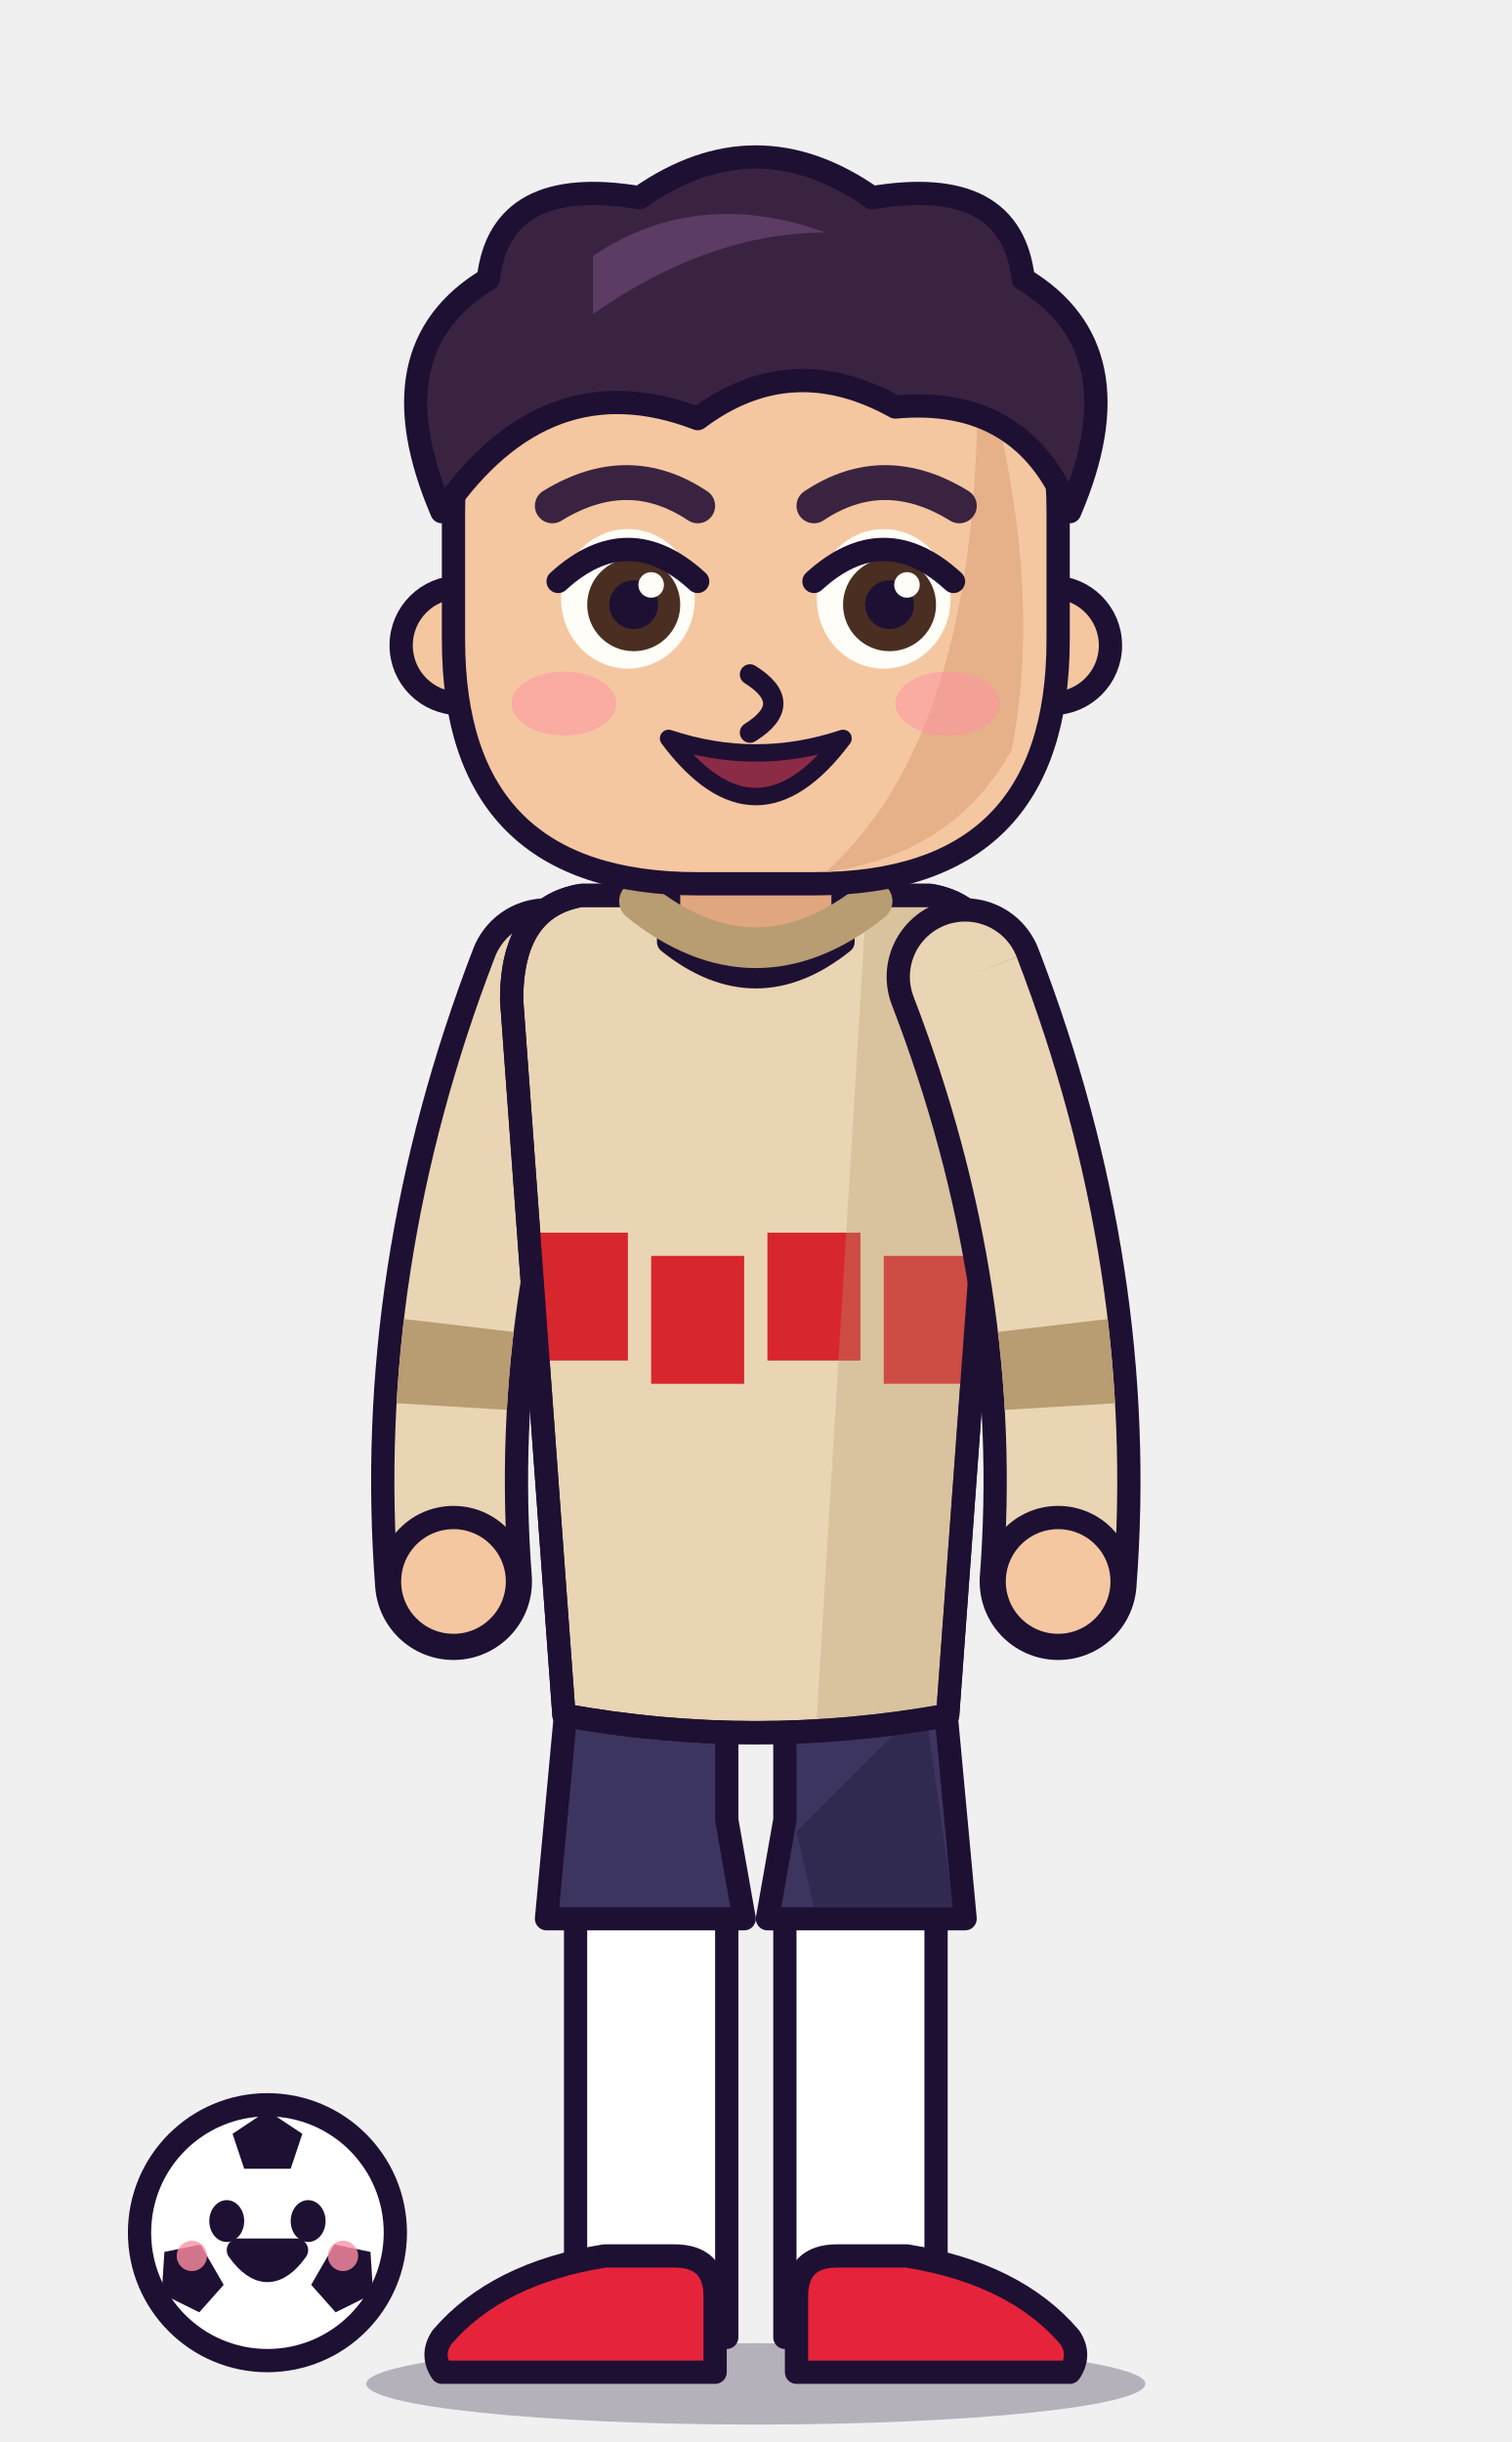
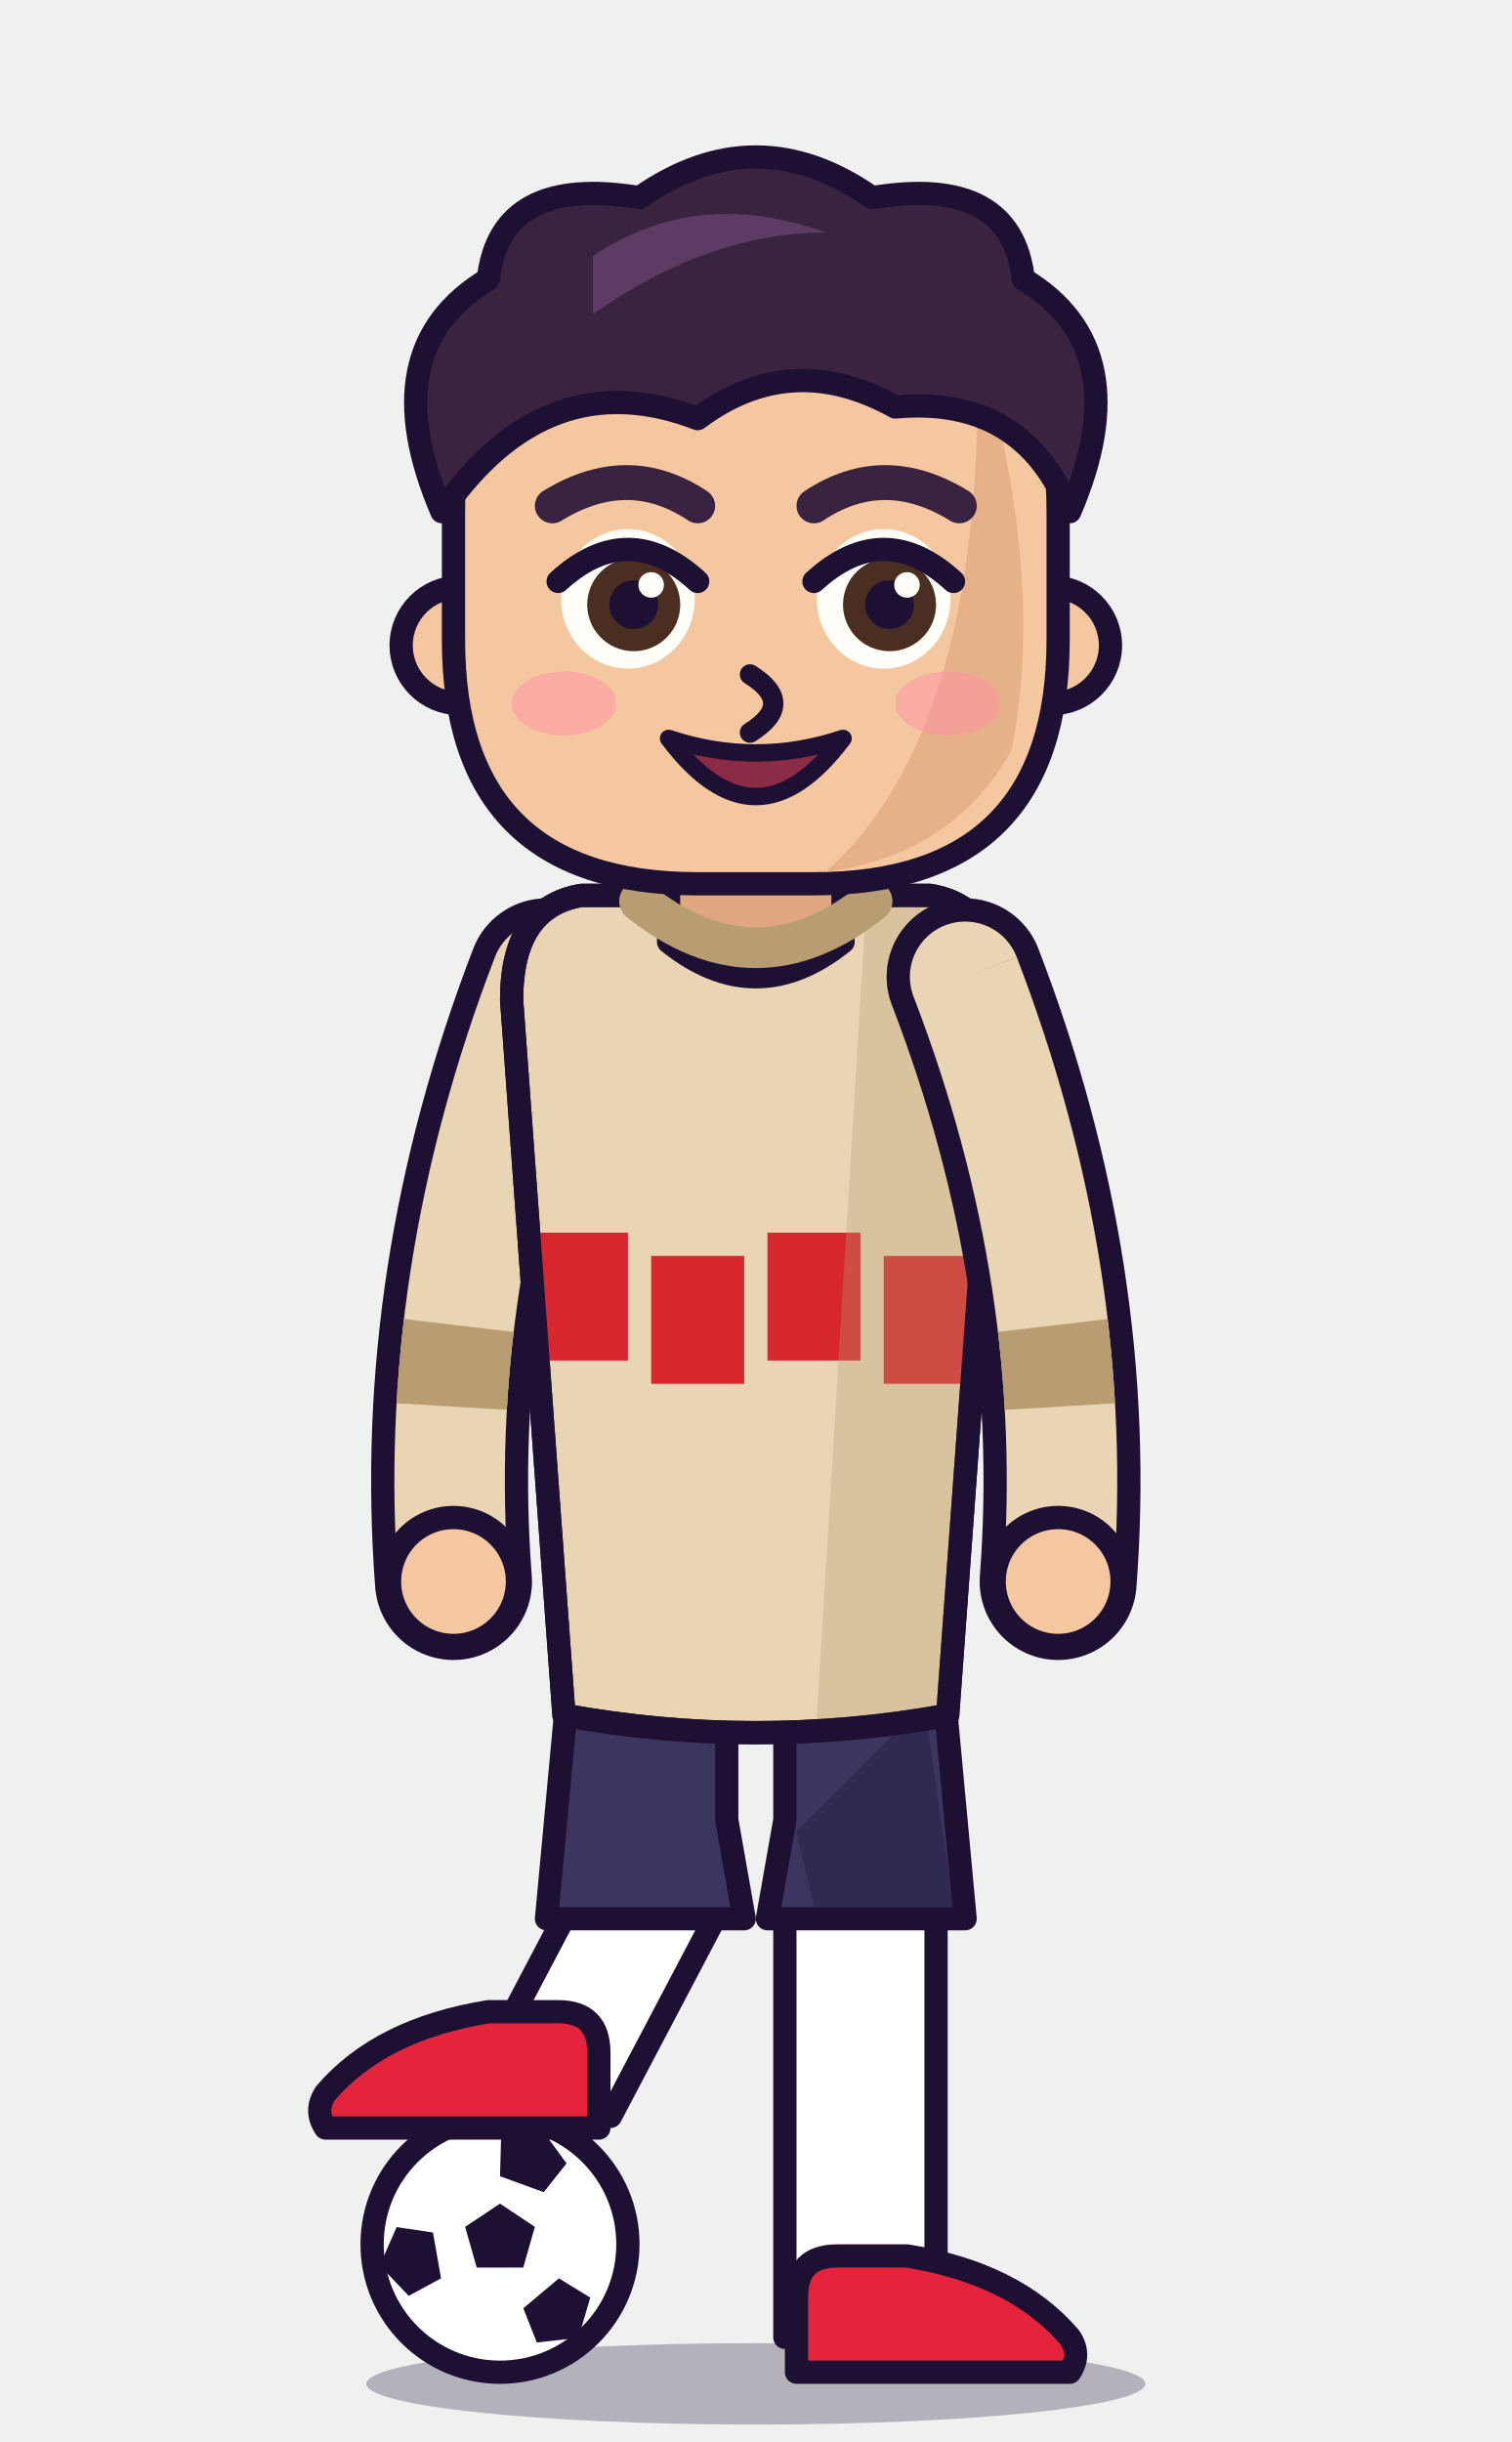
<svg xmlns="http://www.w3.org/2000/svg" viewBox="0 0 260 420" role="img" aria-label="Chino">
  <ellipse cx="130" cy="410" rx="67" ry="7" fill="#1E1033" opacity="0.28" />
-   <path d="M99 326h26v76h-26z" fill="#FFFFFF" stroke="#1E1033" stroke-width="4" stroke-linejoin="round" stroke-linecap="round" />
+   <path d="M99 326h26L105 364h-26z" fill="#FFFFFF" stroke="#1E1033" stroke-width="4" stroke-linejoin="round" stroke-linecap="round" />
  <path d="M135 326h26v76h-26z" fill="#FFFFFF" stroke="#1E1033" stroke-width="4" stroke-linejoin="round" stroke-linecap="round" />
  <path d="M98 287L94 330H128L125 313L125 287Z" fill="#3C3560" stroke="#1E1033" stroke-width="4" stroke-linejoin="round" stroke-linecap="round" />
  <path d="M162 287L166 330H132L135 313L135 287Z" fill="#3C3560" stroke="#1E1033" stroke-width="4" stroke-linejoin="round" stroke-linecap="round" />
  <path d="M137 315L140 328H164L159 293Z" fill="#262043" opacity="0.55" />
-   <path d="M123 408v-13q0 -7 -7 -7h-12q-18.6 3 -28 14q-2 3 0 6z" fill="#E5243B" stroke="#1E1033" stroke-width="4" stroke-linejoin="round" stroke-linecap="round" />
+   <circle cx="86" cy="386" r="22" fill="#FFFFFF" stroke="#1E1033" stroke-width="4" stroke-linejoin="round" stroke-linecap="round" />
+   <path d="M86 365l6 4l-2 6h-8l-2 -6z" fill="#1E1033" transform="rotate(20 86 386)" />
+   <path d="M86 365l6 4l-2 6h-8l-2 -6z" fill="#1E1033" transform="rotate(140 86 386)" />
+   <path d="M86 365l6 4l-2 6h-8l-2 -6z" fill="#1E1033" transform="rotate(260 86 386)" />
+   <path d="M80 383l6 -4l6 4l-2 7h-8z" fill="#1E1033" />
+   <path d="M103 366v-13q0 -7 -7 -7h-12q-18.6 3 -28 14q-2 3 0 6z" fill="#E5243B" stroke="#1E1033" stroke-width="4" stroke-linejoin="round" stroke-linecap="round" />
  <path d="M137 408v-13q0 -7 7 -7h12q18.6 3 28 14q2 3 0 6z" fill="#E5243B" stroke="#1E1033" stroke-width="4" stroke-linejoin="round" stroke-linecap="round" />
  <path d="M94 168Q74 220 78 272" fill="none" stroke="#1E1033" stroke-width="27" stroke-linecap="round" />
  <path d="M94 168Q74 220 78 272" fill="none" stroke="#E9D5B3" stroke-width="19" stroke-linecap="round" />
  <path d="M94 168Q74 220 78 272" fill="none" stroke="#B89C72" stroke-width="19" stroke-linecap="butt" stroke-dasharray="0 62 14 400" />
  <circle cx="78" cy="272" r="11" fill="#F4C7A1" stroke="#1E1033" stroke-width="4" stroke-linejoin="round" stroke-linecap="round" />
  <clipPath id="torso">
    <path d="M100 154Q88 156 88 172L97 295Q130 301 163 295L172 172Q172 156 160 154Z" />
  </clipPath>
  <path d="M100 154Q88 156 88 172L97 295Q130 301 163 295L172 172Q172 156 160 154Z" fill="#E9D5B3" stroke="#1E1033" stroke-width="4" stroke-linejoin="round" stroke-linecap="round" />
  <g clip-path="url(#torso)">
    <path d="M92 212h16v22h-16z" fill="#D8262F" opacity="1" />
    <path d="M112 216h16v22h-16z" fill="#D8262F" opacity="1" />
    <path d="M132 212h16v22h-16z" fill="#D8262F" opacity="1" />
    <path d="M152 216h16v22h-16z" fill="#D8262F" opacity="1" />
    <path d="M149.32 150H178V305H139.9Z" fill="#B89C72" opacity="0.32" />
  </g>
  <path d="M100 154Q88 156 88 172L97 295Q130 301 163 295L172 172Q172 156 160 154Z" fill="none" stroke="#1E1033" stroke-width="4" stroke-linejoin="round" stroke-linecap="round" />
  <path d="M115 146h30v16q-15 12 -30 0z" fill="#E0A67F" stroke="#1E1033" stroke-width="4" stroke-linejoin="round" stroke-linecap="round" />
  <path d="M110 155q20 16 40 0" fill="none" stroke="#B89C72" stroke-width="7" stroke-linecap="round" />
  <path d="M166 168Q186 220 182 272" fill="none" stroke="#1E1033" stroke-width="27" stroke-linecap="round" />
  <path d="M166 168Q186 220 182 272" fill="none" stroke="#E9D5B3" stroke-width="19" stroke-linecap="round" />
  <path d="M166 168Q186 220 182 272" fill="none" stroke="#B89C72" stroke-width="19" stroke-linecap="butt" stroke-dasharray="0 62 14 400" />
  <circle cx="182" cy="272" r="11" fill="#F4C7A1" stroke="#1E1033" stroke-width="4" stroke-linejoin="round" stroke-linecap="round" />
  <circle cx="79" cy="111" r="10" fill="#F4C7A1" stroke="#1E1033" stroke-width="4" stroke-linejoin="round" stroke-linecap="round" />
  <circle cx="181" cy="111" r="10" fill="#F4C7A1" stroke="#1E1033" stroke-width="4" stroke-linejoin="round" stroke-linecap="round" />
  <path d="M120 46h20q42 0 42 42v22q0 42 -42 42h-20q-42 0 -42 -42v-22q0 -42 42 -42z" fill="#F4C7A1" stroke="#1E1033" stroke-width="4" stroke-linejoin="round" stroke-linecap="round" />
  <path d="M168 58Q180 99 174 129Q164 147 142 150Q170 125 168 58Z" fill="#E0A67F" opacity="0.7" />
  <ellipse cx="97" cy="121" rx="9" ry="5.5" fill="#FF8FA3" opacity="0.5" />
  <ellipse cx="163" cy="121" rx="9" ry="5.5" fill="#FF8FA3" opacity="0.5" />
  <ellipse cx="108" cy="103" rx="11.5" ry="12" fill="#FFFDF7" />
  <circle cx="109" cy="104" r="8" fill="#4A2E22" />
  <circle cx="109" cy="104" r="4.2" fill="#1E1033" />
  <circle cx="112" cy="100.6" r="2.2" fill="#FFFDF7" />
  <path d="M96 100Q108 89 120 100" fill="none" stroke="#1E1033" stroke-width="4" stroke-linecap="round" stroke-linejoin="round" />
  <ellipse cx="152" cy="103" rx="11.5" ry="12" fill="#FFFDF7" />
  <circle cx="153" cy="104" r="8" fill="#4A2E22" />
  <circle cx="153" cy="104" r="4.2" fill="#1E1033" />
  <circle cx="156" cy="100.6" r="2.2" fill="#FFFDF7" />
  <path d="M140 100Q152 89 164 100" fill="none" stroke="#1E1033" stroke-width="4" stroke-linecap="round" stroke-linejoin="round" />
  <path d="M120 87Q108 79 95 87" fill="none" stroke="#3A2340" stroke-width="6" stroke-linecap="round" stroke-linejoin="round" />
  <path d="M140 87Q152 79 165 87" fill="none" stroke="#3A2340" stroke-width="6" stroke-linecap="round" stroke-linejoin="round" />
  <path d="M129 116q8 5 0 10" fill="none" stroke="#1E1033" stroke-width="3.5" stroke-linecap="round" stroke-linejoin="round" />
  <path d="M115 127q15 20 30 0q-15 5 -30 0z" fill="#8C2B45" stroke="#1E1033" stroke-width="3" stroke-linejoin="round" stroke-linecap="round" />
  <path d="M76 88Q64 60 84 48Q86 30 110 34Q130 20 150 34Q174 30 176 48Q196 60 184 88Q176 68 154 70Q136 60 120 72Q94 62 76 88Z" fill="#3A2340" stroke="#1E1033" stroke-width="4" stroke-linejoin="round" stroke-linecap="round" />
  <path d="M102 44Q120 32 142 40Q122 40 102 54Z" fill="#62406B" opacity="0.85" />
-   <g>
-     <animateTransform attributeName="transform" type="translate" values="0 0;0 -12;0 0" keyTimes="0;0.5;1" dur="0.9s" repeatCount="indefinite" calcMode="spline" keySplines="0.2 0.6 0.4 1;0.6 0 0.8 0.4" />
-     <circle cx="46" cy="384" r="22" fill="#FFFFFF" stroke="#1E1033" stroke-width="4" stroke-linejoin="round" stroke-linecap="round" />
-     <g>
-       <animateTransform attributeName="transform" type="rotate" values="0 46 384;360 46 384" dur="4s" repeatCount="indefinite" />
-       <path d="M46 363l6 4l-2 6h-8l-2 -6z" fill="#1E1033" transform="rotate(0 46 384)" />
-       <path d="M46 363l6 4l-2 6h-8l-2 -6z" fill="#1E1033" transform="rotate(120 46 384)" />
-       <path d="M46 363l6 4l-2 6h-8l-2 -6z" fill="#1E1033" transform="rotate(240 46 384)" />
-     </g>
-     <ellipse cx="39" cy="382" rx="3" ry="3.6" fill="#1E1033">
-       <animate attributeName="ry" values="3.6;3.6;0.5;3.6" keyTimes="0;0.9;0.95;1" dur="3.2s" repeatCount="indefinite" />
-     </ellipse>
-     <ellipse cx="53" cy="382" rx="3" ry="3.6" fill="#1E1033">
-       <animate attributeName="ry" values="3.6;3.6;0.5;3.6" keyTimes="0;0.9;0.95;1" dur="3.2s" repeatCount="indefinite" />
-     </ellipse>
-     <circle cx="33" cy="388" r="2.6" fill="#FF8FA3" opacity="0.8" />
-     <circle cx="59" cy="388" r="2.6" fill="#FF8FA3" opacity="0.8" />
-     <path d="M41 387q5 7 10 0z" fill="#E0524A" stroke="#1E1033" stroke-width="4" stroke-linejoin="round" stroke-linecap="round" />
-   </g>
</svg>
